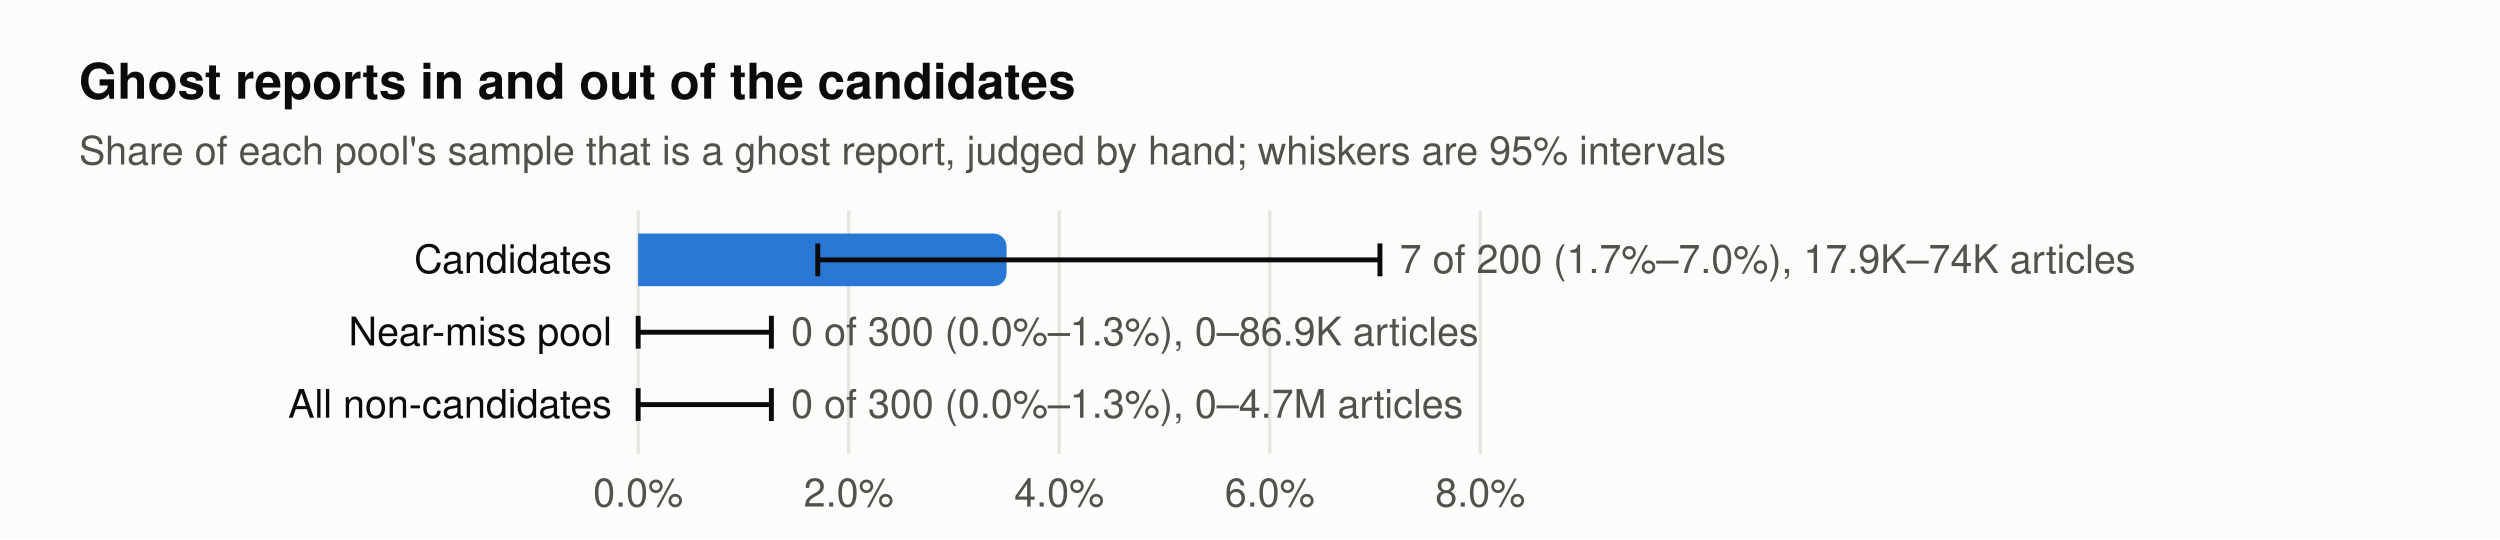
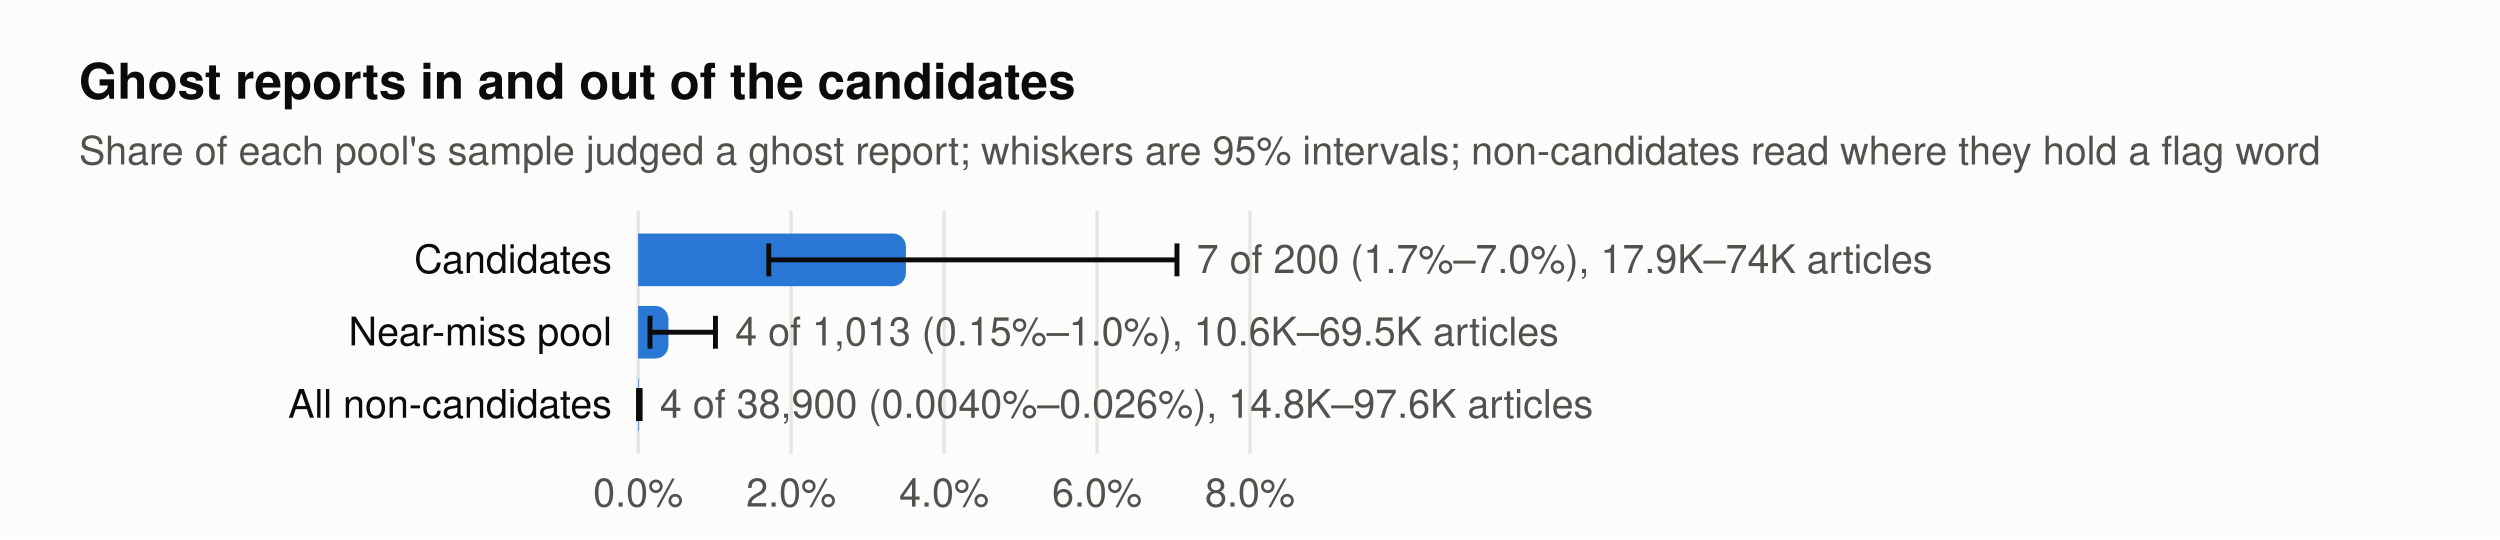
<svg xmlns="http://www.w3.org/2000/svg" viewBox="0 0 760 164" width="760" height="164" role="img" aria-label="Ghost reports in and out of the candidates">
  <style>
.bg{fill:#fcfcfb}.ink{fill:#0b0b0b}.muted{fill:#52514e}.grid{stroke:#e6e5e1;stroke-width:1}
.axis{stroke:#c3c2b7;stroke-width:1}.s1{fill:#2a78d6}.s2{fill:#eb6834}.wash{fill:#2a78d6;fill-opacity:.1}
.line{fill:none;stroke:#2a78d6;stroke-width:2;stroke-linejoin:round;stroke-linecap:round}
.whisker{stroke:#0b0b0b;stroke-width:1.5}.hit{fill:transparent}
text{font-family:-apple-system,"Segoe UI",Helvetica,Arial,sans-serif;font-size:12px}
.title{font-size:15px;font-weight:600}
@media (prefers-color-scheme:dark){
.bg{fill:#1a1a19}.ink{fill:#f0efec}.muted{fill:#c3c2b7}.grid{stroke:#333331}.axis{stroke:#52514e}
.s1{fill:#3987e5}.s2{fill:#d95926}.wash{fill:#3987e5}.line{stroke:#3987e5}.whisker{stroke:#f0efec}}
</style>
  <rect class="bg" width="760" height="164" />
  <text x="24.0" y="30.0" class="ink title" text-anchor="start">Ghost reports in and out of the candidates</text>
-   <text x="24.0" y="50.0" class="muted" text-anchor="start">Share of each pool's sample that is a ghost report, judged by hand; whiskers are 95% intervals</text>
+   <text x="24.0" y="50.0" class="muted" text-anchor="start">Share of each pool's sample judged a ghost report; whiskers are 95% intervals; non-candidates read where they hold a flag word</text>
  <line x1="194.0" x2="194.0" y1="64" y2="138" class="grid" />
  <text x="194.0" y="154.0" class="muted" text-anchor="middle">0.0%</text>
-   <line x1="258.0" x2="258.0" y1="64" y2="138" class="grid" />
-   <text x="258.0" y="154.0" class="muted" text-anchor="middle">2.0%</text>
-   <line x1="322.0" x2="322.0" y1="64" y2="138" class="grid" />
-   <text x="322.0" y="154.0" class="muted" text-anchor="middle">4.0%</text>
-   <line x1="386.0" x2="386.0" y1="64" y2="138" class="grid" />
-   <text x="386.0" y="154.0" class="muted" text-anchor="middle">6.0%</text>
-   <line x1="450.0" x2="450.0" y1="64" y2="138" class="grid" />
-   <text x="450.0" y="154.0" class="muted" text-anchor="middle">8.0%</text>
+   <line x1="240.5" x2="240.5" y1="64" y2="138" class="grid" />
+   <text x="240.5" y="154.0" class="muted" text-anchor="middle">2.0%</text>
+   <line x1="287.0" x2="287.0" y1="64" y2="138" class="grid" />
+   <text x="287.0" y="154.0" class="muted" text-anchor="middle">4.0%</text>
+   <line x1="333.5" x2="333.5" y1="64" y2="138" class="grid" />
+   <text x="333.5" y="154.0" class="muted" text-anchor="middle">6.0%</text>
+   <line x1="380.0" x2="380.0" y1="64" y2="138" class="grid" />
+   <text x="380.0" y="154.0" class="muted" text-anchor="middle">8.0%</text>
  <text x="186.0" y="83.0" class="ink" text-anchor="end">Candidates</text>
-   <rect class="hit" x="194" y="68" width="256" height="22" />
-   <path d="M194.0,71.0H302.0A4,4 0 0 1 306.0,75.0V83.0A4,4 0 0 1 302.0,87.0H194.0Z" class="s1" />
-   <line x1="248.6" x2="419.5" y1="79.0" y2="79.0" class="whisker" />
-   <line x1="248.6" x2="248.6" y1="74.0" y2="84.0" class="whisker" />
-   <line x1="419.5" x2="419.5" y1="74.0" y2="84.0" class="whisker" />
-   <text x="425.5" y="83.0" class="muted" text-anchor="start">7 of 200 (1.7%–7.0%), 17.9K–74K articles</text>
+   <rect class="hit" x="194" y="68" width="186" height="22" />
+   <path d="M194.0,71.0H271.4A4,4 0 0 1 275.4,75.0V83.0A4,4 0 0 1 271.4,87.0H194.0Z" class="s1" />
+   <line x1="233.7" x2="357.8" y1="79.0" y2="79.0" class="whisker" />
+   <line x1="233.7" x2="233.7" y1="74.0" y2="84.0" class="whisker" />
+   <line x1="357.8" x2="357.8" y1="74.0" y2="84.0" class="whisker" />
+   <text x="363.8" y="83.0" class="muted" text-anchor="start">7 of 200 (1.7%–7.0%), 17.9K–74K articles</text>
  <text x="186.0" y="105.0" class="ink" text-anchor="end">Near-miss pool</text>
-   <rect class="hit" x="194" y="90" width="256" height="22" />
-   <line x1="194.0" x2="234.5" y1="101.0" y2="101.0" class="whisker" />
-   <line x1="194.0" x2="194.0" y1="96.0" y2="106.0" class="whisker" />
-   <line x1="234.5" x2="234.5" y1="96.0" y2="106.0" class="whisker" />
-   <text x="240.5" y="105.0" class="muted" text-anchor="start">0 of 300 (0.0%–1.3%), 0–86.9K articles</text>
+   <rect class="hit" x="194" y="90" width="186" height="22" />
+   <path d="M194.0,93.0H199.2A4,4 0 0 1 203.2,97.0V105.0A4,4 0 0 1 199.2,109.0H194.0Z" class="s1" />
+   <line x1="197.6" x2="217.5" y1="101.0" y2="101.0" class="whisker" />
+   <line x1="197.6" x2="197.6" y1="96.0" y2="106.0" class="whisker" />
+   <line x1="217.5" x2="217.5" y1="96.0" y2="106.0" class="whisker" />
+   <text x="223.5" y="105.0" class="muted" text-anchor="start">4 of 1,013 (0.15%–1.0%), 10.6K–69.5K articles</text>
  <text x="186.0" y="127.0" class="ink" text-anchor="end">All non-candidates</text>
-   <rect class="hit" x="194" y="112" width="256" height="22" />
-   <line x1="194.0" x2="234.5" y1="123.0" y2="123.0" class="whisker" />
-   <line x1="194.0" x2="194.0" y1="118.0" y2="128.0" class="whisker" />
-   <line x1="234.5" x2="234.5" y1="118.0" y2="128.0" class="whisker" />
-   <text x="240.5" y="127.0" class="muted" text-anchor="start">0 of 300 (0.0%–1.3%), 0–4.7M articles</text>
+   <rect class="hit" x="194" y="112" width="186" height="22" />
+   <path d="M194.0,115.0H194.1A0.12,0.12 0 0 1 194.2,115.1V130.9A0.12,0.12 0 0 1 194.1,131.0H194.0Z" class="s1" />
+   <line x1="194.1" x2="194.6" y1="123.0" y2="123.0" class="whisker" />
+   <line x1="194.1" x2="194.1" y1="118.0" y2="128.0" class="whisker" />
+   <line x1="194.6" x2="194.6" y1="118.0" y2="128.0" class="whisker" />
+   <text x="200.6" y="127.0" class="muted" text-anchor="start">4 of 38,900 (0.0040%–0.026%), 14.8K–97.6K articles</text>
</svg>
